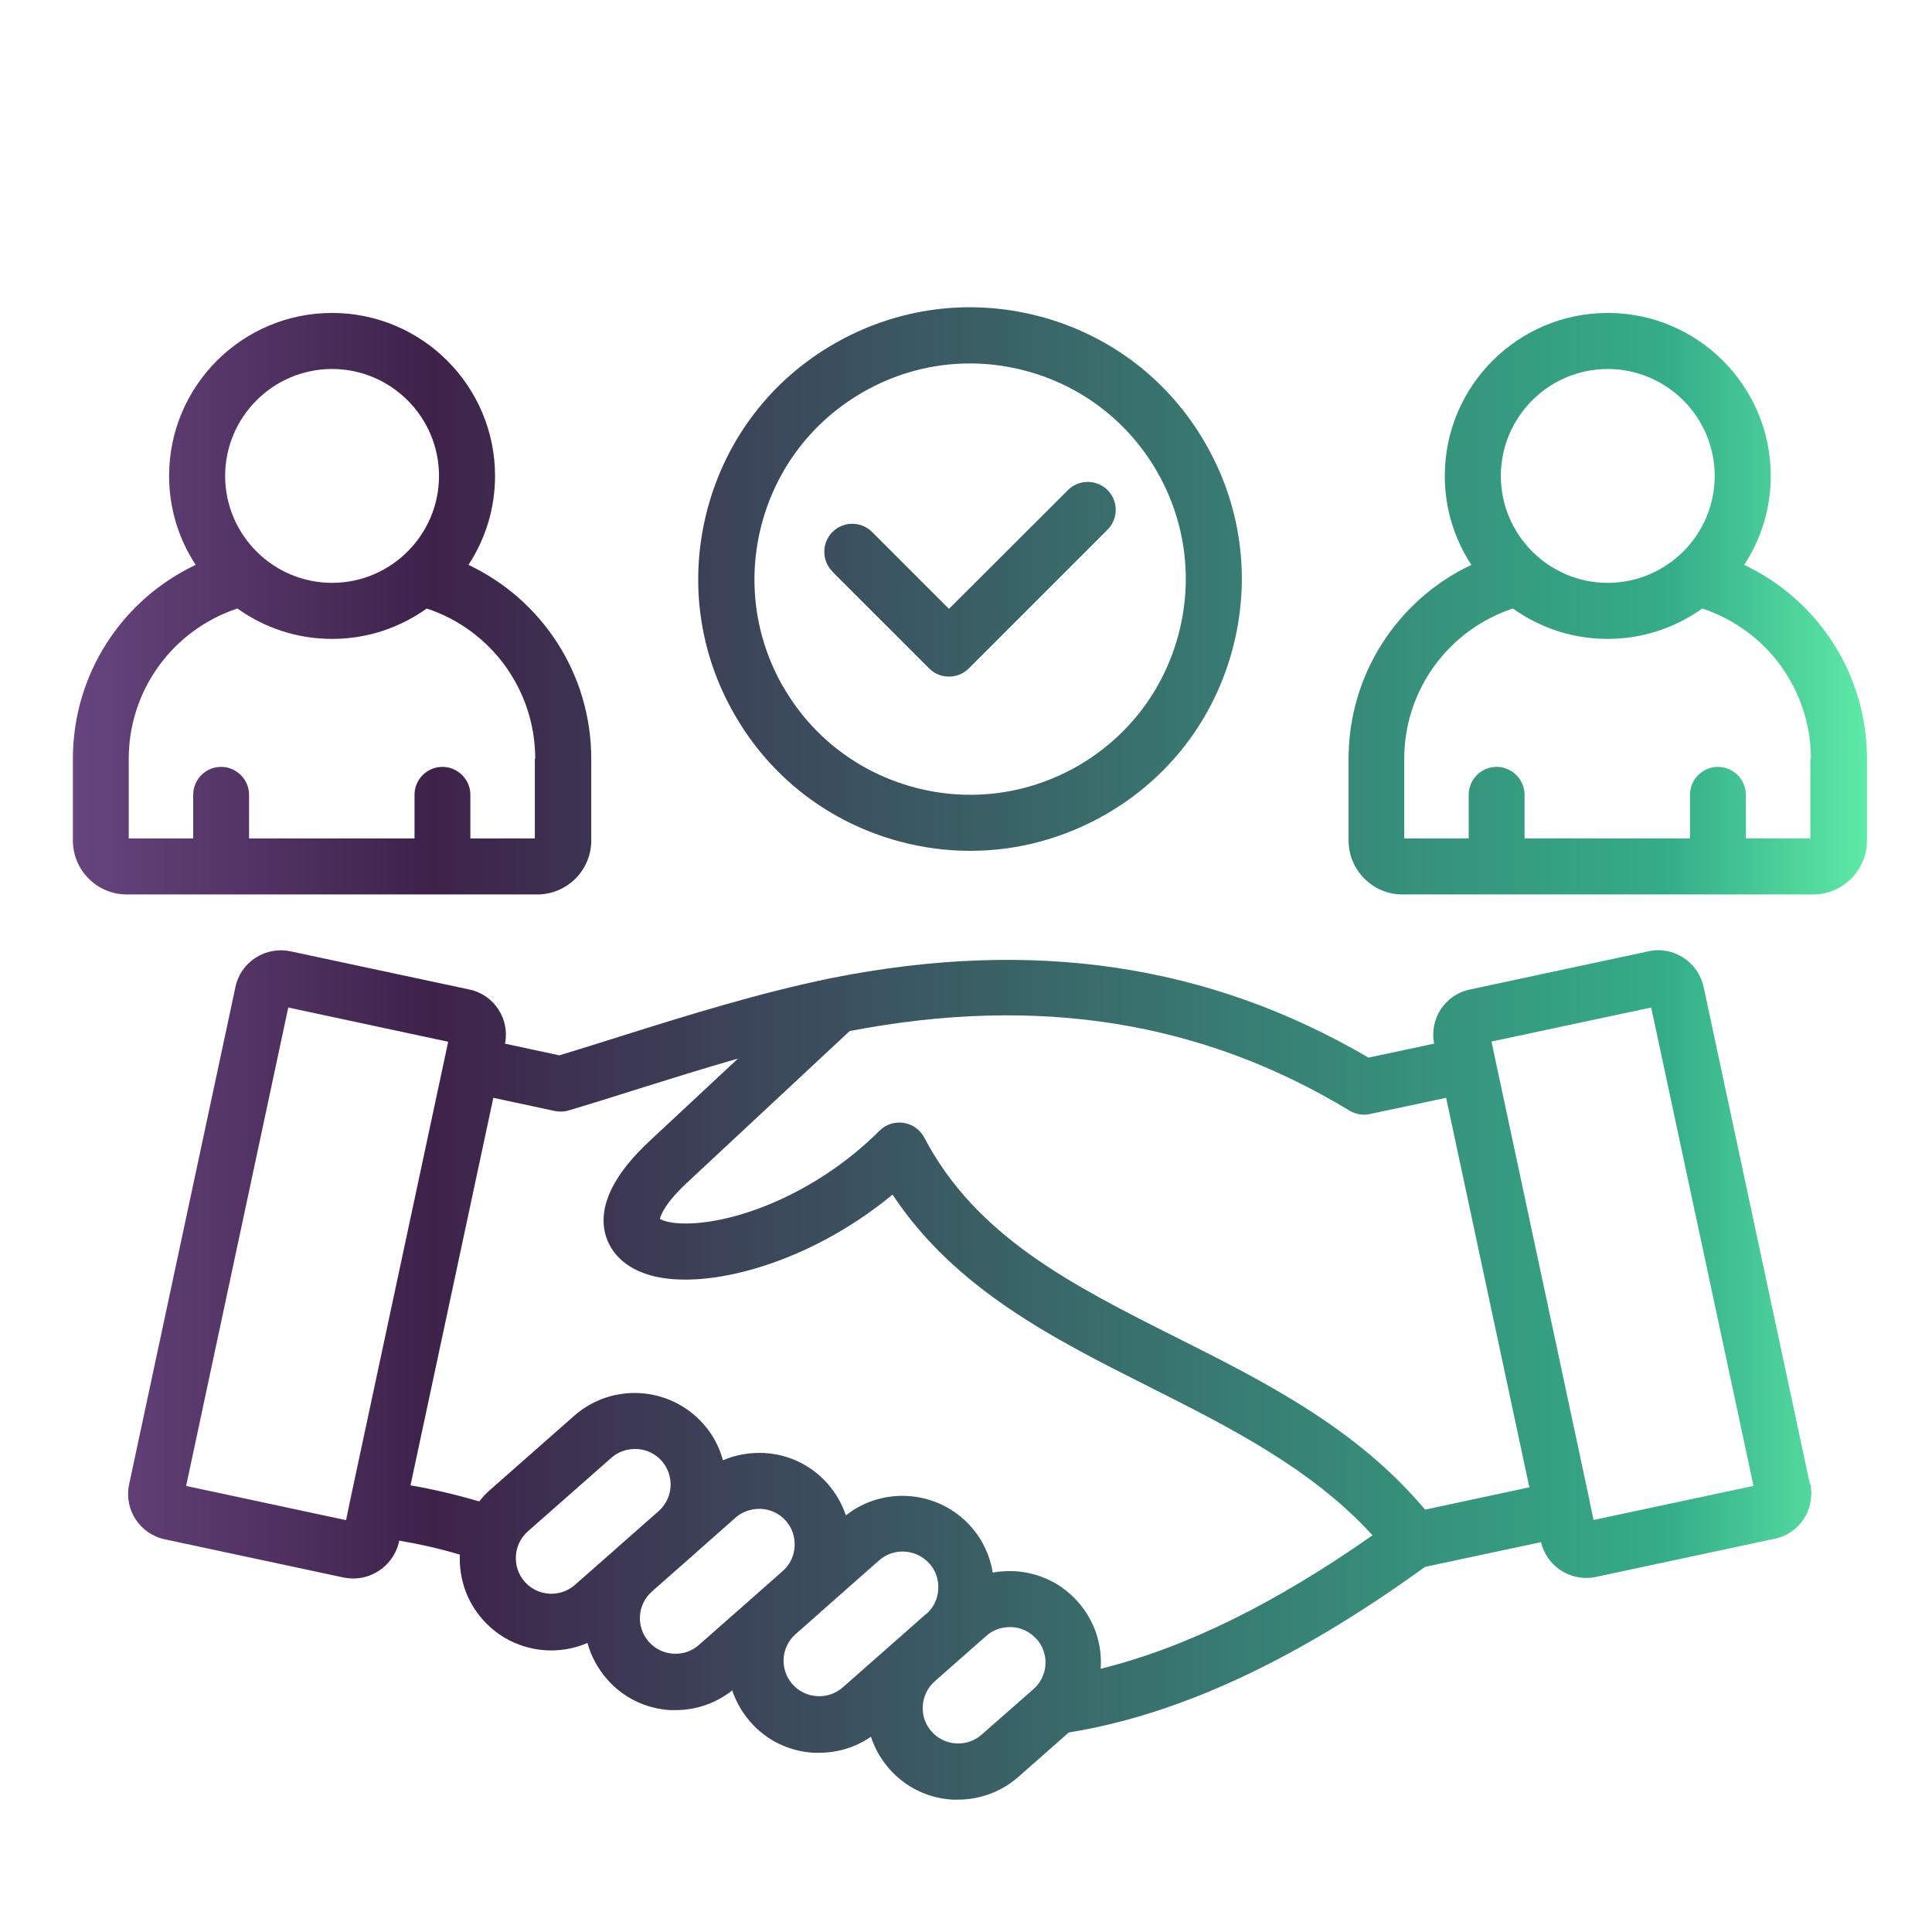
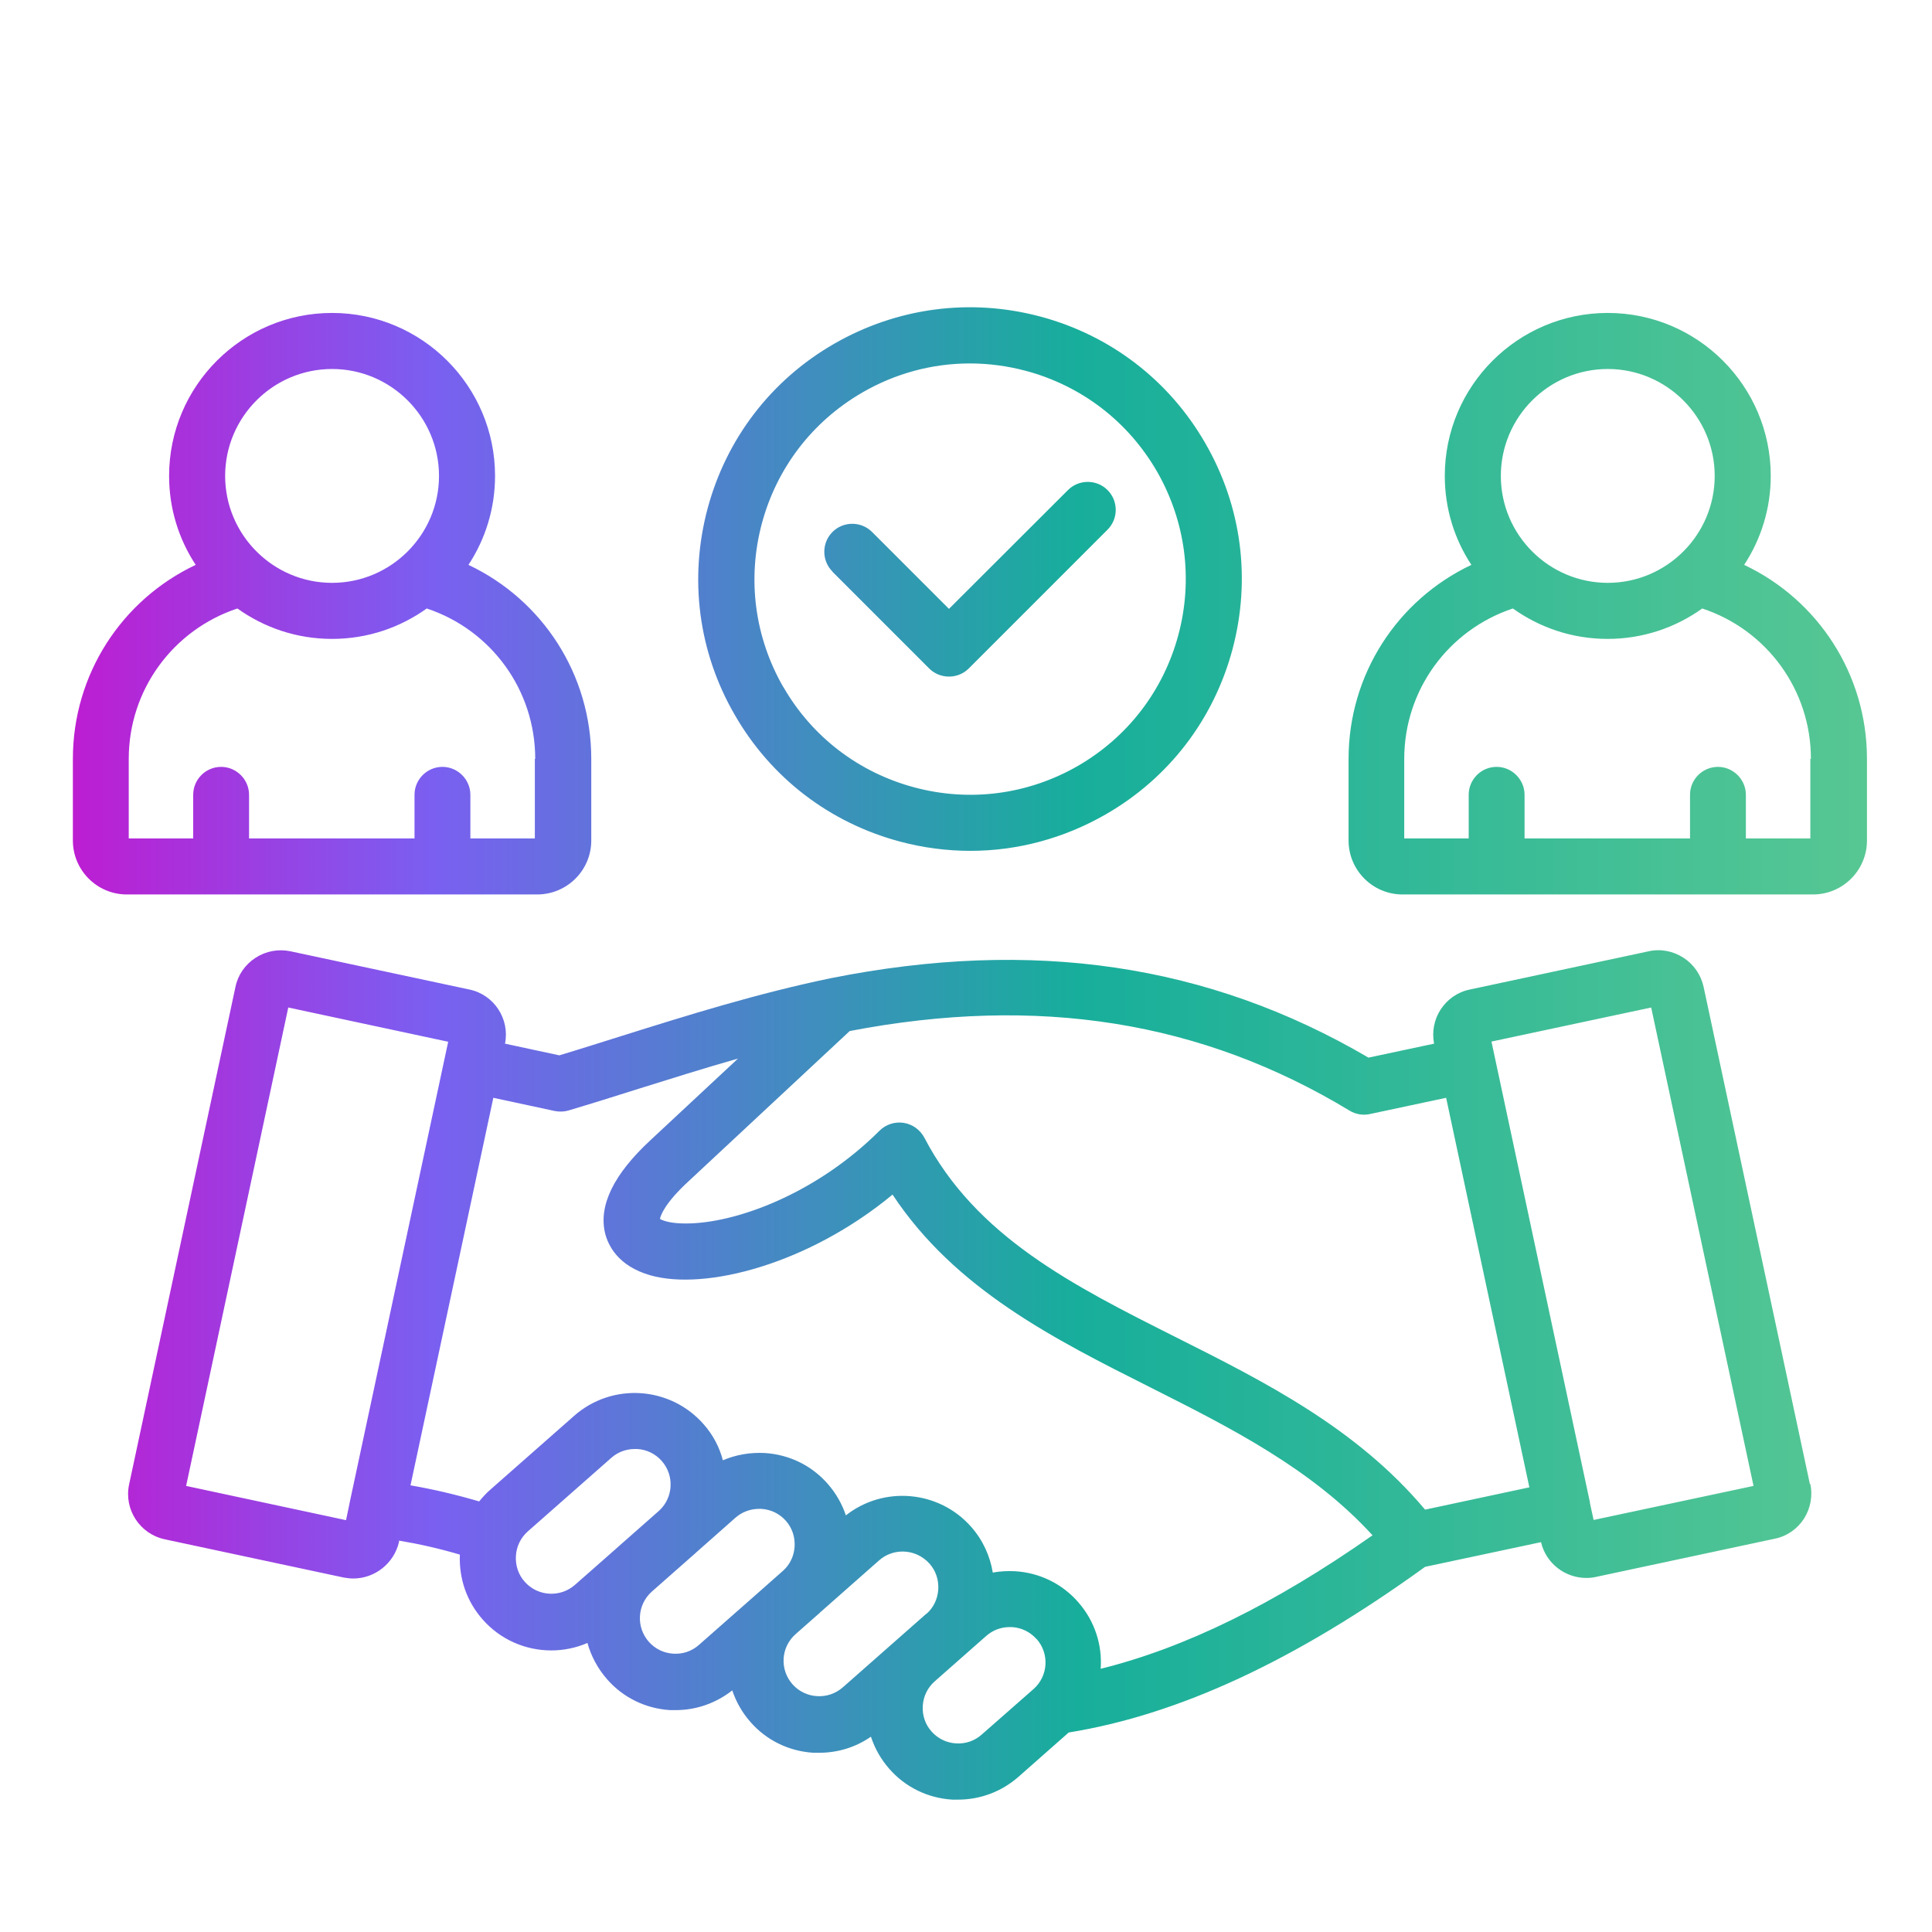
<svg xmlns="http://www.w3.org/2000/svg" id="Layer_1" data-name="Layer 1" viewBox="0 0 101 101">
  <defs>
    <style>
      .cls-1 {
        fill: url(#New_Gradient_Swatch_1);
      }
    </style>
    <linearGradient id="New_Gradient_Swatch_1" data-name="New Gradient Swatch 1" x1="3.81" y1="46.2" x2="97.6" y2="46.2" gradientTransform="translate(0 101.28) scale(1 -1)" gradientUnits="userSpaceOnUse">
-       <stop offset="0" stop-color="#67447e" />
-       <stop offset=".2" stop-color="#3e224a" />
-       <stop offset=".89" stop-color="#34ad88" />
-       <stop offset="1" stop-color="#5eeaa7" />
+       <stop offset="0" stop-color="#bd1dd2" />
+       <stop offset=".2" stop-color="#7a5ff1" />
+       <stop offset=".56" stop-color="#17ae9b" />
+       <stop offset="1" stop-color="#57c793" />
    </linearGradient>
  </defs>
  <path class="cls-1" d="m43.52,29.88c-.57-.57-.57-1.5,0-2.07s1.5-.57,2.07,0l4.02,4.02,6.22-6.21c.57-.57,1.5-.57,2.07,0s.57,1.5,0,2.07l-7.25,7.25c-.29.29-.66.43-1.04.43s-.75-.14-1.04-.43l-5.05-5.05Zm-5.11,7.49c-1.9-3.28-2.4-7.11-1.42-10.78.98-3.66,3.33-6.73,6.62-8.62s7.11-2.4,10.78-1.42c3.66.98,6.73,3.33,8.62,6.62,1.9,3.29,2.4,7.11,1.42,10.78-.98,3.66-3.33,6.73-6.62,8.62-2.19,1.26-4.62,1.91-7.08,1.91-1.23,0-2.48-.16-3.7-.49-3.66-.98-6.73-3.33-8.62-6.62h0Zm2.54-1.46c1.5,2.61,3.94,4.47,6.84,5.25,2.91.78,5.95.38,8.56-1.12,2.61-1.51,4.47-3.94,5.25-6.84.78-2.91.38-5.95-1.12-8.56-1.51-2.61-3.94-4.47-6.84-5.25-.97-.26-1.96-.39-2.94-.39-1.95,0-3.88.51-5.62,1.52-2.61,1.51-4.47,3.94-5.25,6.84-.78,2.91-.38,5.95,1.12,8.56h0Zm-12.86,10.85H6.63c-1.56,0-2.82-1.27-2.82-2.82v-4.27c0-4.41,2.55-8.31,6.42-10.14-.88-1.34-1.39-2.93-1.39-4.65,0-4.7,3.82-8.52,8.52-8.52s8.52,3.82,8.52,8.52c0,1.71-.51,3.31-1.39,4.65,3.87,1.83,6.42,5.73,6.42,10.14v4.27c0,1.56-1.27,2.82-2.83,2.82ZM11.77,24.88c0,3.08,2.51,5.59,5.59,5.59s5.59-2.51,5.59-5.59-2.51-5.59-5.59-5.59-5.59,2.51-5.59,5.59Zm16.21,14.79c0-3.6-2.3-6.74-5.67-7.86-1.4,1-3.1,1.59-4.95,1.59s-3.55-.59-4.95-1.59c-3.37,1.12-5.68,4.26-5.68,7.86v4.16h3.37v-2.28c0-.81.66-1.46,1.46-1.46s1.46.66,1.46,1.46v2.28h8.65v-2.28c0-.81.66-1.46,1.46-1.46s1.46.66,1.46,1.46v2.28h3.37v-4.16h0Zm69.62,0v4.27c0,1.56-1.27,2.82-2.82,2.82h-21.46c-1.56,0-2.82-1.27-2.82-2.82v-4.27c0-4.41,2.55-8.31,6.42-10.14-.88-1.34-1.39-2.93-1.39-4.65,0-4.7,3.82-8.52,8.52-8.52s8.52,3.82,8.52,8.52c0,1.71-.51,3.31-1.39,4.65,3.87,1.83,6.42,5.73,6.42,10.14h0Zm-19.14-14.79c0,3.08,2.51,5.59,5.59,5.59s5.59-2.51,5.59-5.59-2.51-5.59-5.59-5.59-5.59,2.51-5.59,5.59Zm16.21,14.79c0-3.6-2.3-6.74-5.68-7.86-1.4,1-3.1,1.59-4.95,1.59s-3.55-.59-4.95-1.59c-3.37,1.12-5.68,4.26-5.68,7.86v4.16h3.37v-2.28c0-.81.66-1.46,1.46-1.46s1.46.66,1.46,1.46v2.28h8.65v-2.28c0-.81.66-1.46,1.46-1.46s1.46.66,1.46,1.46v2.28h3.37v-4.16h0Zm-.03,37.9c.13.63.01,1.28-.33,1.82-.35.54-.89.92-1.53,1.05l-9.36,2c-.17.04-.34.05-.5.05-1.1,0-2.1-.76-2.36-1.87l-6.06,1.29c-6.76,4.89-12.87,7.73-18.63,8.66l-2.63,2.32c-.88.77-1.99,1.19-3.15,1.19-.1,0-.21,0-.31,0-1.28-.08-2.45-.65-3.29-1.61-.44-.5-.76-1.07-.96-1.68-.79.55-1.73.84-2.7.84-.1,0-.21,0-.31,0-1.28-.08-2.45-.65-3.29-1.61-.44-.5-.75-1.06-.95-1.65-.84.66-1.87,1.03-2.95,1.03-.1,0-.2,0-.3,0-1.28-.08-2.45-.65-3.29-1.61-.5-.57-.84-1.22-1.03-1.9-.6.26-1.25.39-1.89.39-1.33,0-2.65-.55-3.59-1.62-.83-.94-1.24-2.13-1.19-3.39-1.09-.32-2.15-.56-3.18-.73v.07c-.27,1.14-1.28,1.91-2.39,1.91-.16,0-.33-.02-.5-.05l-9.36-2c-1.3-.28-2.14-1.56-1.86-2.87l5.56-26.01c.13-.63.51-1.17,1.05-1.52.54-.35,1.19-.47,1.82-.34h0l9.36,2c1.29.27,2.12,1.54,1.86,2.83l2.84.61c1.07-.32,2.13-.66,3.25-1.01,3.5-1.1,7.12-2.23,10.93-3.02h0s0,0,0,0c10.56-2.11,19.76-.75,28.12,4.15l3.43-.73c-.12-.62,0-1.25.34-1.78.35-.54.89-.92,1.53-1.05l9.35-2c.63-.14,1.28-.01,1.82.34.54.35.91.89,1.05,1.52l5.56,26.01ZM23.43,54.46l-8.36-1.79-5.34,25.01,8.36,1.79.18-.86s0-.04.01-.06l5.15-24.09Zm8.73,26.54l2.28-2.01c.76-.68.83-1.85.15-2.62-.33-.37-.78-.59-1.28-.62-.04,0-.08,0-.12,0-.46,0-.89.16-1.23.46l-4.37,3.85c-.37.33-.59.78-.62,1.28-.03.5.13.98.46,1.35.68.77,1.86.84,2.63.16l2.08-1.83s.02-.01.03-.02h0Zm8.78,1.11c.36-.32.57-.77.6-1.26.03-.5-.13-.98-.46-1.35s-.78-.59-1.28-.62c-.04,0-.08,0-.12,0-.45,0-.89.16-1.23.46l-2.08,1.84s-.01.01-.02.02l-2.28,2.01c-.76.68-.83,1.85-.15,2.62.33.37.78.59,1.28.62s.97-.13,1.34-.46l3.1-2.73s0,0,0,0l1.29-1.14Zm7.49,2.26c.37-.32.59-.78.62-1.28.03-.5-.13-.98-.46-1.35-.37-.41-.88-.63-1.4-.63-.44,0-.88.15-1.23.46l-3.06,2.7s-.03.02-.04.04l-1.27,1.12c-.77.68-.84,1.85-.16,2.62.33.37.78.59,1.28.62.5.03.97-.13,1.35-.46l4.38-3.86Zm5.75,1.31c-.33-.37-.78-.59-1.28-.62-.04,0-.08,0-.12,0-.45,0-.88.16-1.22.46l-2.7,2.38c-.37.33-.59.78-.62,1.28-.03.5.13.97.46,1.34.33.37.78.59,1.28.62s.97-.13,1.34-.46h0l2.71-2.38c.77-.68.84-1.85.16-2.62h0Zm17.58-5.41c-3.18-3.49-7.47-5.65-11.62-7.74-5.03-2.53-10.21-5.13-13.48-10.08-4.37,3.62-9.77,5.04-12.66,4.22-1.72-.49-2.22-1.6-2.37-2.21-.34-1.44.45-3.07,2.37-4.85l4.58-4.27c-1.76.5-3.5,1.05-5.2,1.58-1.2.38-2.44.77-3.65,1.13-.14.04-.28.06-.42.06-.1,0-.21-.01-.31-.03l-3.21-.69-4.33,20.26c1.17.2,2.36.48,3.59.84.18-.22.37-.43.59-.62l4.37-3.85c1.98-1.75,5.01-1.56,6.76.42.5.56.84,1.21,1.02,1.9.68-.29,1.42-.42,2.19-.38,1.28.08,2.45.65,3.29,1.61.43.49.75,1.05.95,1.65,1.98-1.56,4.87-1.31,6.55.6.62.7.99,1.54,1.13,2.39.38-.07.77-.09,1.17-.07,1.28.08,2.45.65,3.29,1.61.88,1,1.27,2.26,1.18,3.49,4.4-1.09,9.08-3.38,14.2-6.97h0Zm8.19-2.52l-4.35-20.36-3.99.85c-.36.08-.75.01-1.06-.18-7.73-4.68-16.28-6.05-26.13-4.16l-8.42,7.85c-1.24,1.14-1.46,1.78-1.5,1.97.14.09.55.24,1.31.24h.06c2.54,0,6.76-1.51,10.11-4.85.33-.33.8-.48,1.26-.41.46.07.86.36,1.08.77,2.71,5.19,7.79,7.74,13.16,10.44,4.64,2.33,9.43,4.74,13.02,9.01l5.47-1.17Zm11.72-.07l-5.35-25.01-8.35,1.78,5.15,24.1s0,.01,0,.02,0,.01,0,.02l.19.87,8.36-1.78Z" />
</svg>
